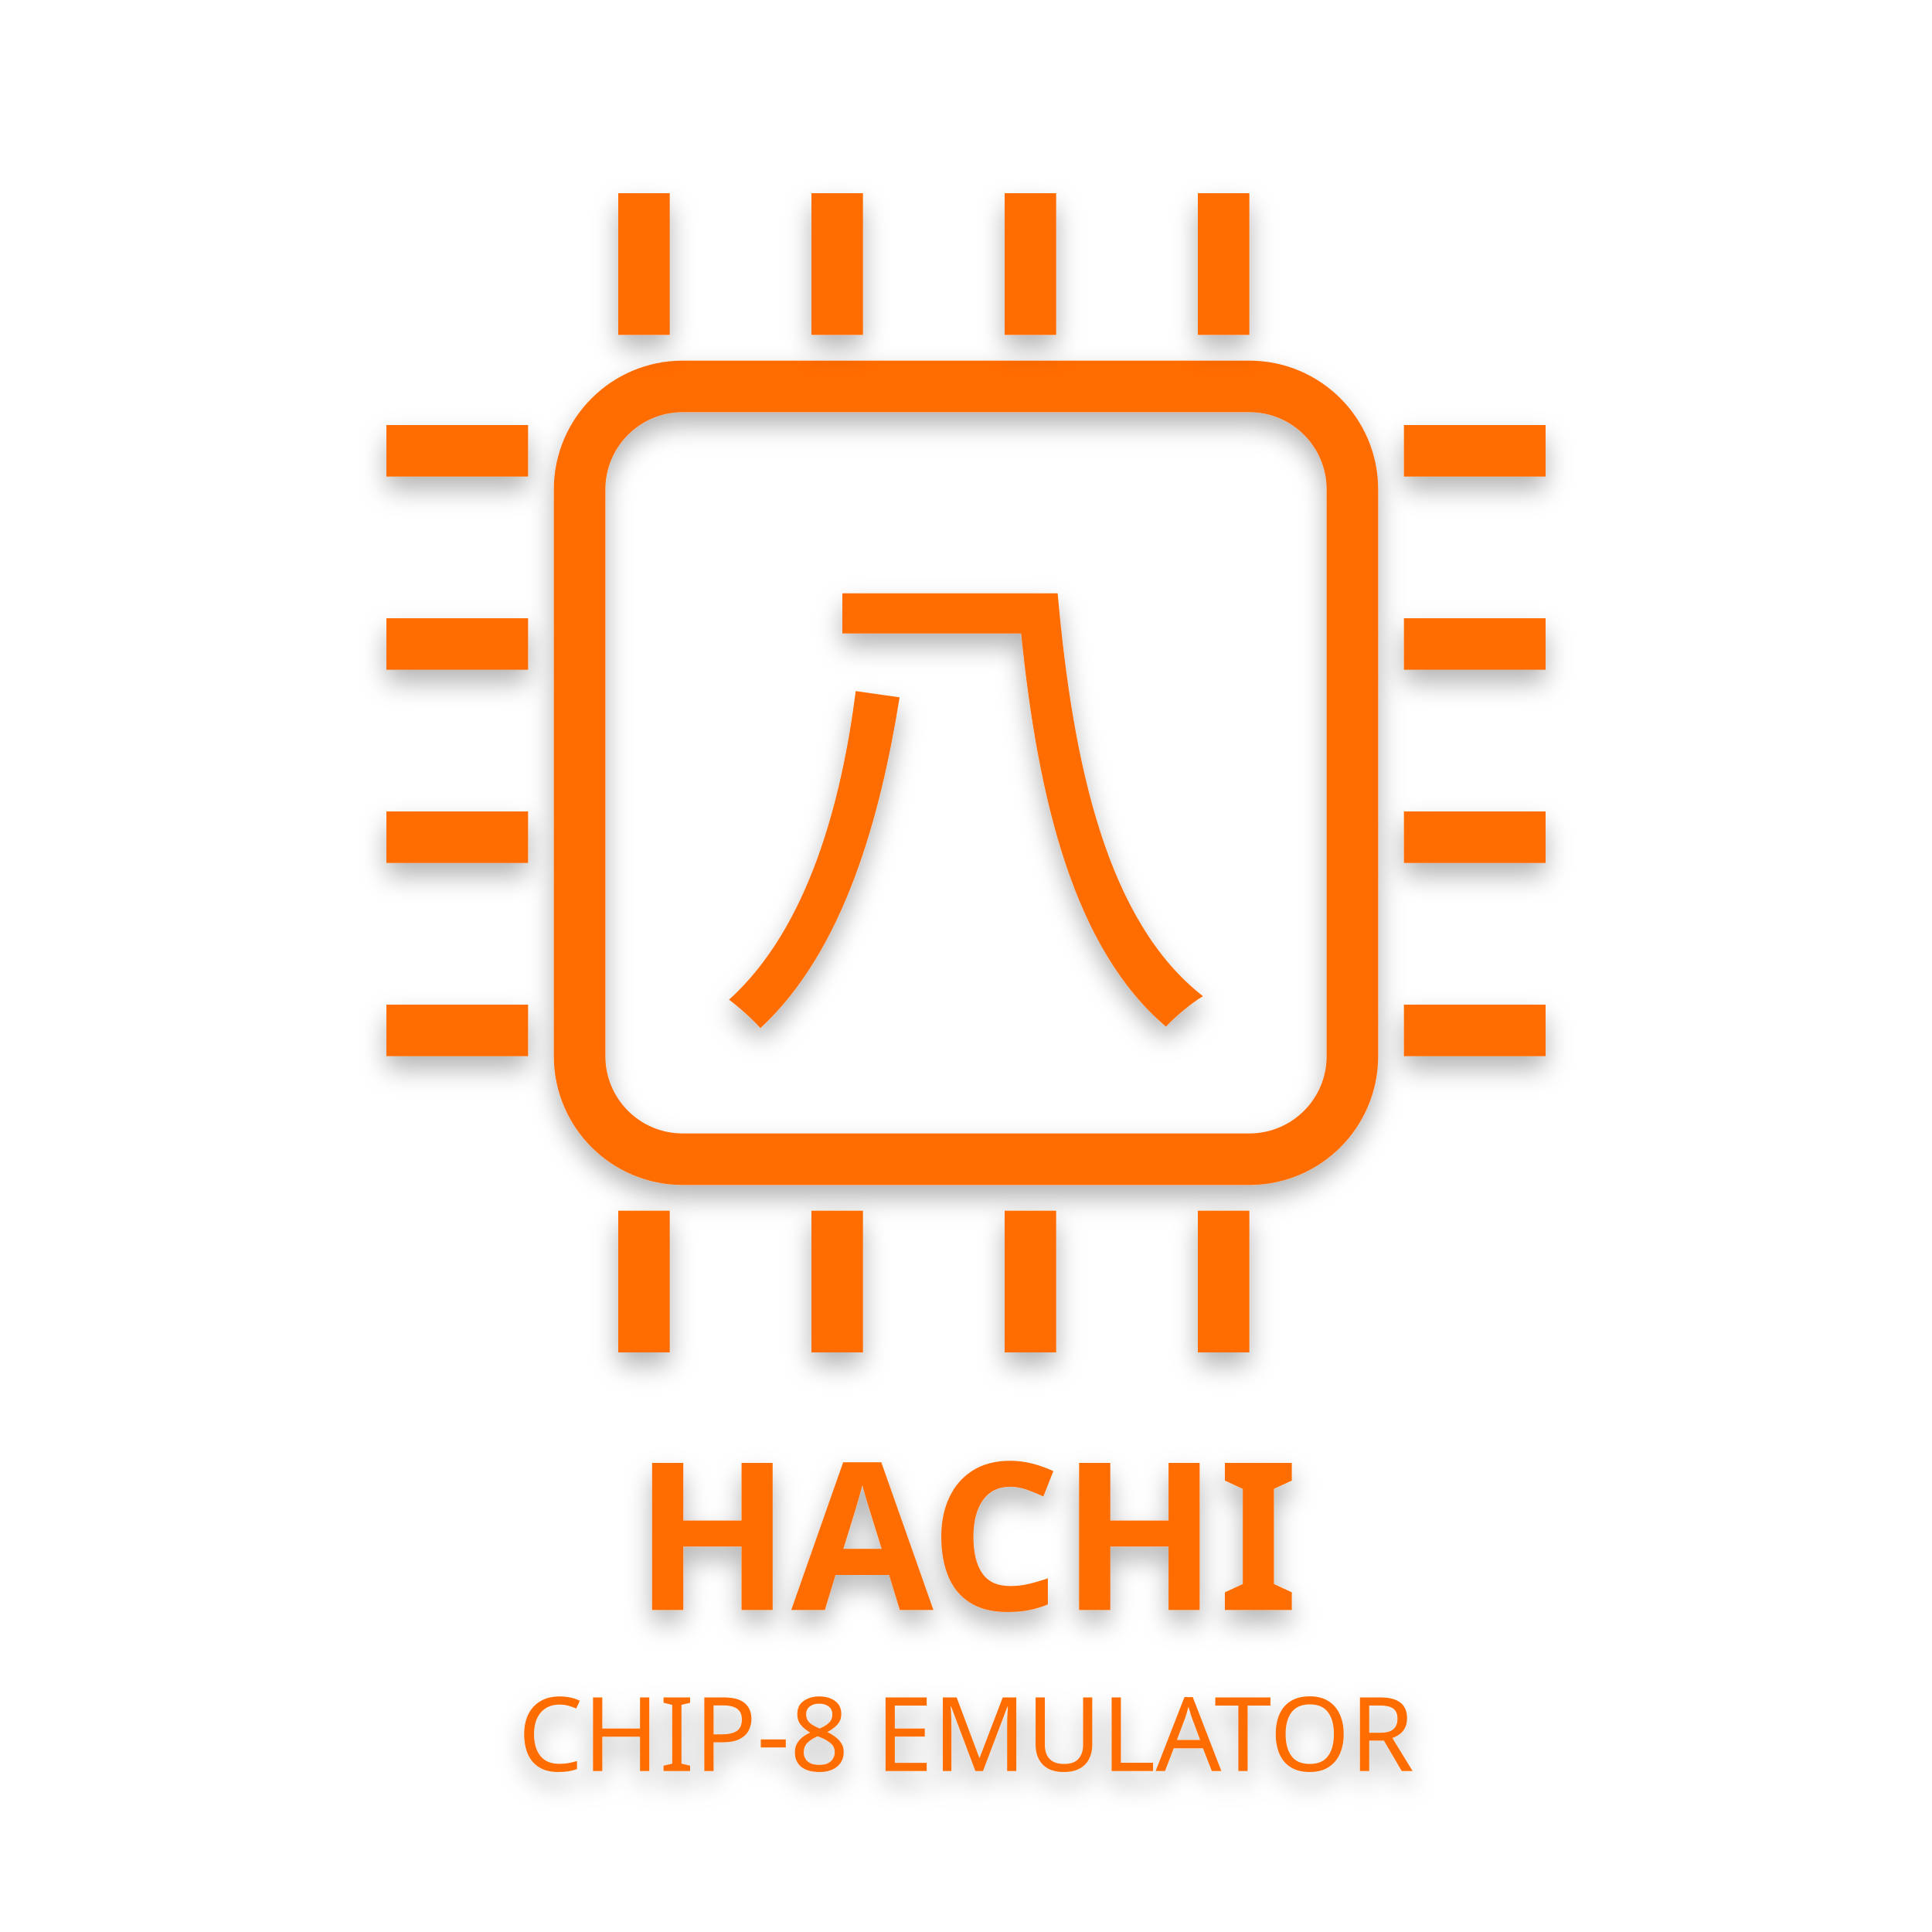
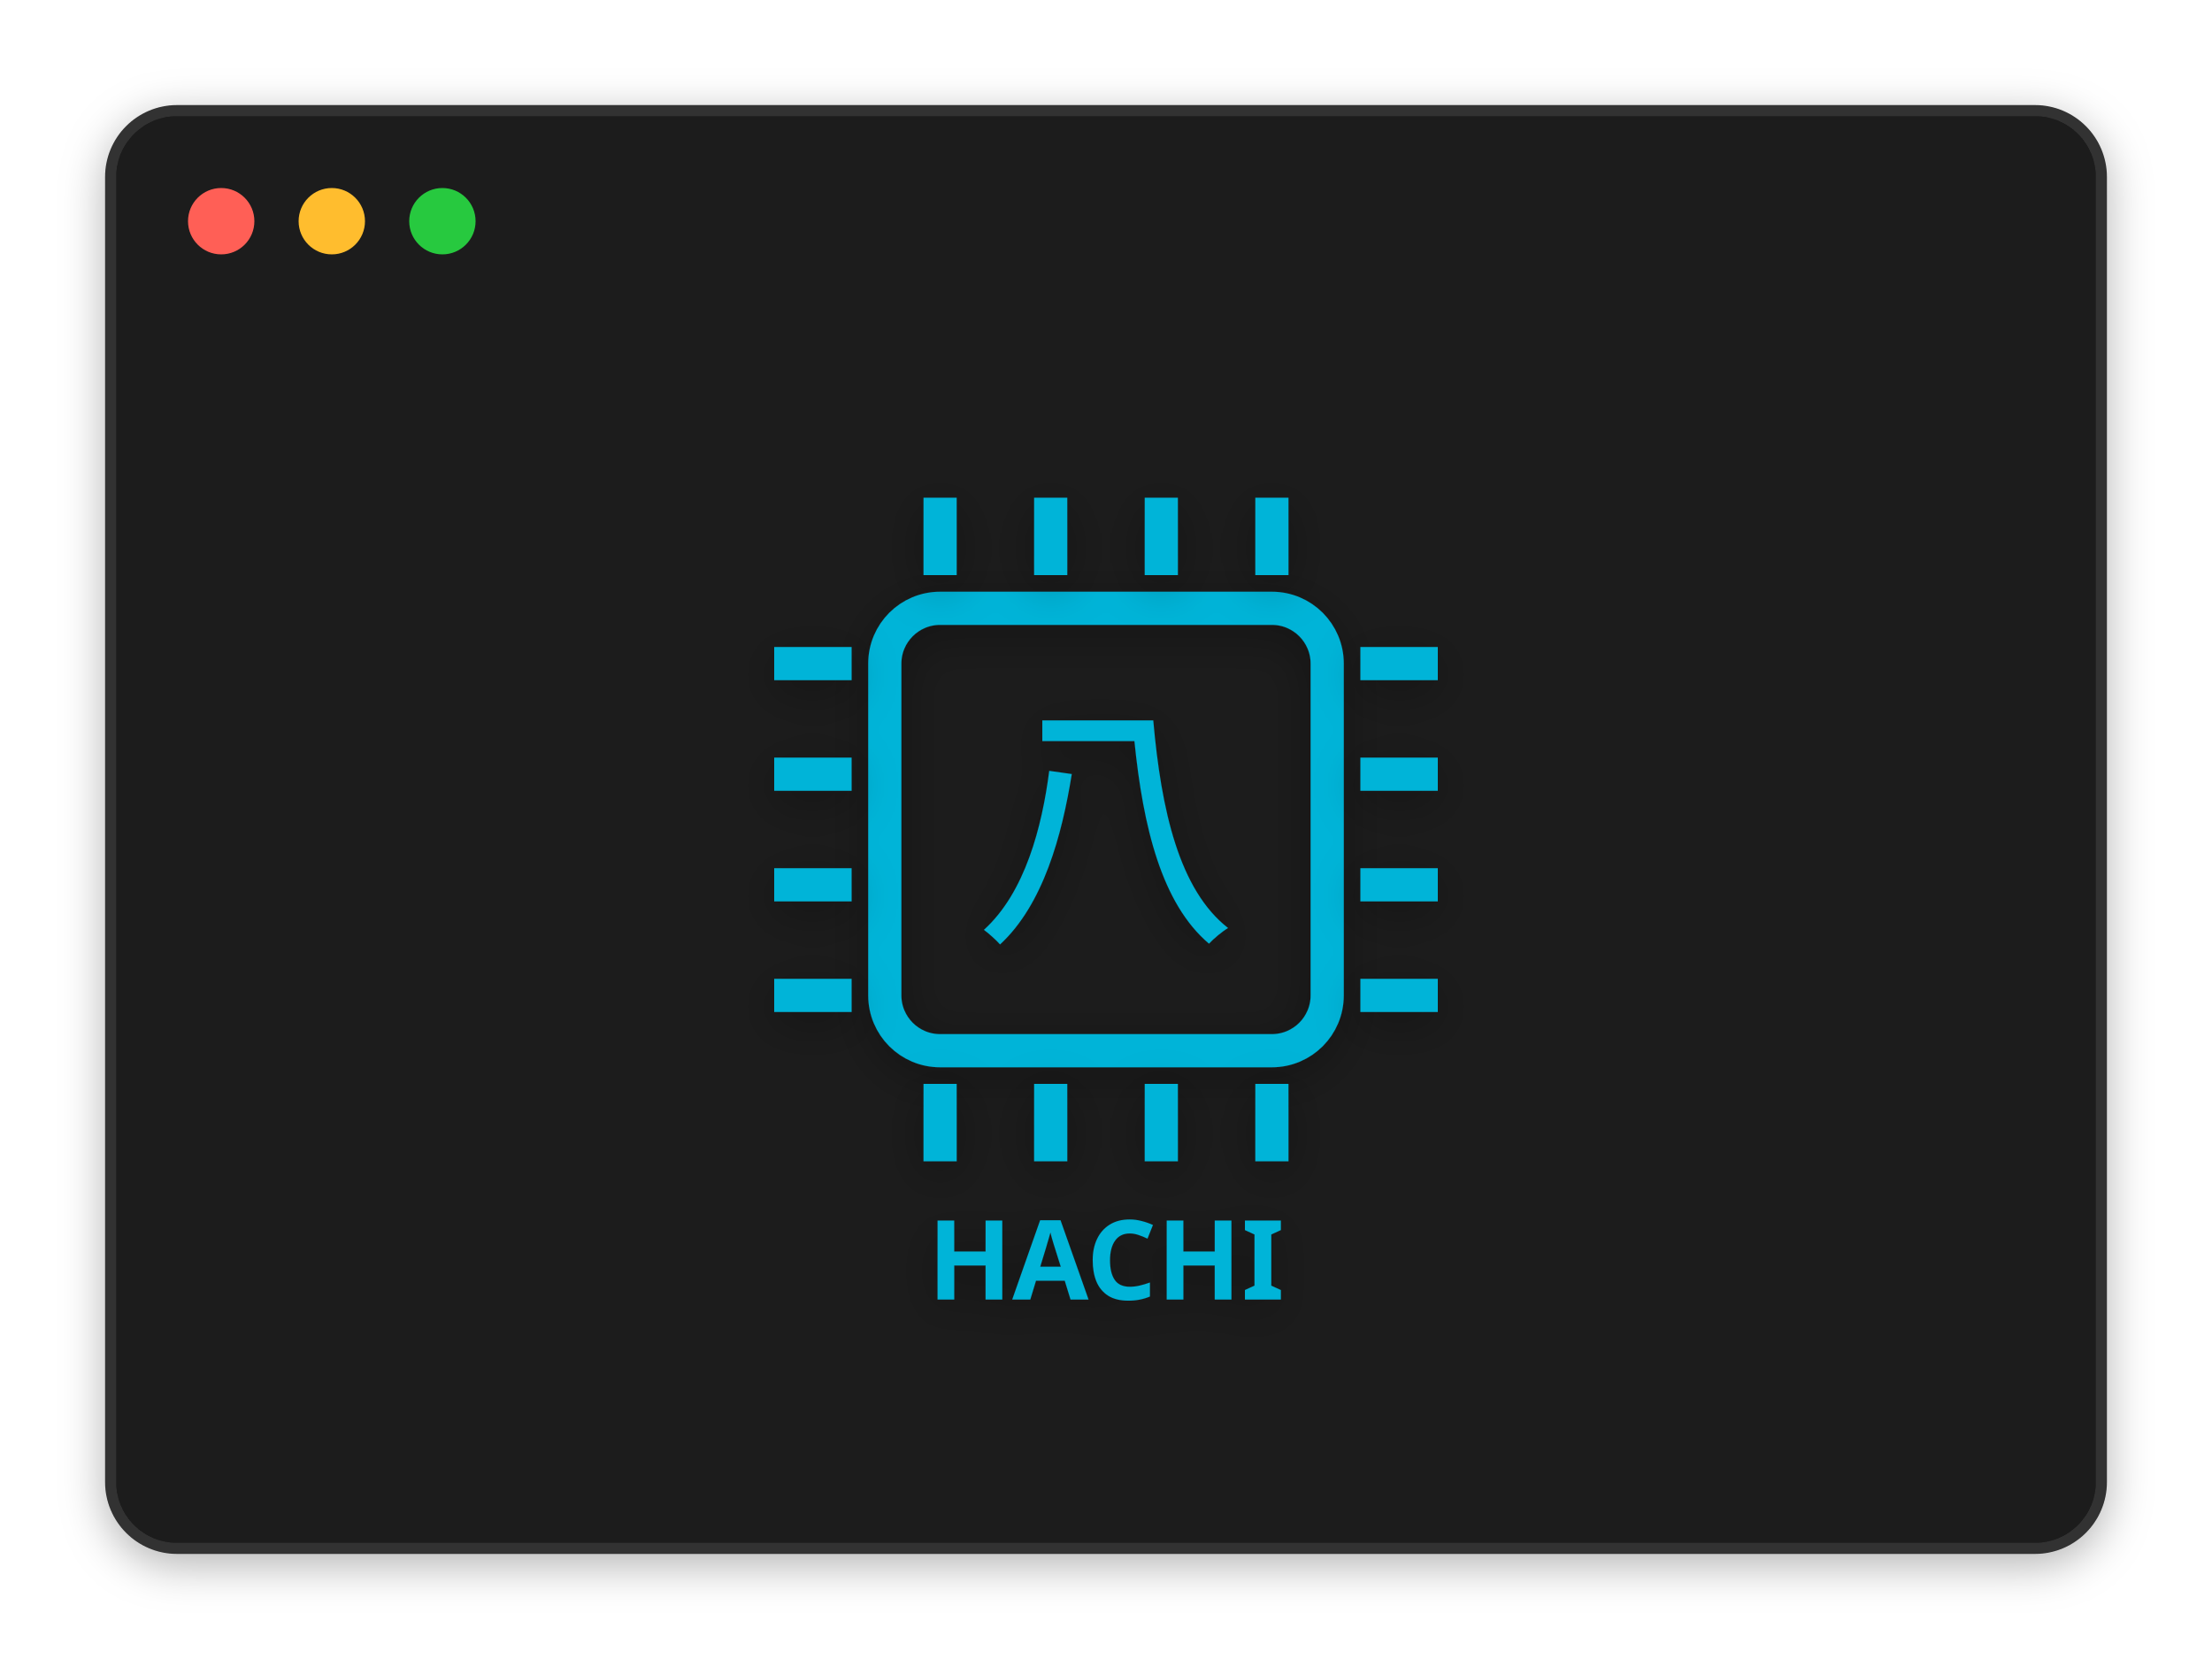
- <svg xmlns="http://www.w3.org/2000/svg" width="300" height="300" viewBox="0 0 300 300" fill="none">
+ <svg xmlns="http://www.w3.org/2000/svg" width="400" height="300" viewBox="0 0 400 300" fill="none">
  <defs>
-     <filter id="softShadow1" x="-50%" y="-50%" width="200%" height="200%">
-       <feDropShadow dx="0" dy="2" stdDeviation="2" flood-color="rgba(0,0,0,0.3)" />
+     <filter id="softShadow" x="-50%" y="-50%" width="200%" height="200%">
+       <feDropShadow dx="0" dy="2" stdDeviation="4" flood-color="rgba(0,0,0,0.3)" />
    </filter>
  </defs>
-   <rect x="90" y="60" width="120" height="120" rx="16" stroke="#FF6C00" stroke-width="8" filter="url(#softShadow1)" />
-   <g stroke="#FF6C00" stroke-width="8" filter="url(#softShadow1)">
-     <line x1="82" y1="70" x2="60" y2="70" />
-     <line x1="82" y1="100" x2="60" y2="100" />
-     <line x1="82" y1="130" x2="60" y2="130" />
-     <line x1="82" y1="160" x2="60" y2="160" />
-     <line x1="218" y1="70" x2="240" y2="70" />
-     <line x1="218" y1="100" x2="240" y2="100" />
-     <line x1="218" y1="130" x2="240" y2="130" />
-     <line x1="218" y1="160" x2="240" y2="160" />
-     <line x1="100" y1="52" x2="100" y2="30" />
-     <line x1="130" y1="52" x2="130" y2="30" />
-     <line x1="160" y1="52" x2="160" y2="30" />
-     <line x1="190" y1="52" x2="190" y2="30" />
-     <line x1="100" y1="188" x2="100" y2="210" />
-     <line x1="130" y1="188" x2="130" y2="210" />
-     <line x1="160" y1="188" x2="160" y2="210" />
-     <line x1="190" y1="188" x2="190" y2="210" />
+   <rect x="20" y="20" width="360" height="260" rx="12" fill="#1a1a1a" stroke="#333" stroke-width="2" filter="url(#softShadow)" />
+   <circle cx="40" cy="40" r="6" fill="#ff5f56" />
+   <circle cx="60" cy="40" r="6" fill="#ffbd2e" />
+   <circle cx="80" cy="40" r="6" fill="#27c93f" />
+   <rect x="160" y="110" width="80" height="80" rx="10" stroke="#00B4D8" stroke-width="6" filter="url(#softShadow)" />
+   <g stroke="#00B4D8" stroke-width="6" filter="url(#softShadow)">
+     <line x1="154" y1="120" x2="140" y2="120" />
+     <line x1="154" y1="140" x2="140" y2="140" />
+     <line x1="154" y1="160" x2="140" y2="160" />
+     <line x1="154" y1="180" x2="140" y2="180" />
+     <line x1="246" y1="120" x2="260" y2="120" />
+     <line x1="246" y1="140" x2="260" y2="140" />
+     <line x1="246" y1="160" x2="260" y2="160" />
+     <line x1="246" y1="180" x2="260" y2="180" />
+     <line x1="170" y1="104" x2="170" y2="90" />
+     <line x1="190" y1="104" x2="190" y2="90" />
+     <line x1="210" y1="104" x2="210" y2="90" />
+     <line x1="230" y1="104" x2="230" y2="90" />
+     <line x1="170" y1="196" x2="170" y2="210" />
+     <line x1="190" y1="196" x2="190" y2="210" />
+     <line x1="210" y1="196" x2="210" y2="210" />
+     <line x1="230" y1="196" x2="230" y2="210" />
  </g>
-   <text x="150" y="125" text-anchor="middle" dominant-baseline="middle" font-size="80" font-family="serif" fill="#FF6C00" filter="url(#softShadow1)">八</text>
-   <text x="150" y="250" text-anchor="middle" font-size="32" font-family="sans-serif" fill="#FF6C00" font-weight="bold" filter="url(#softShadow1)">HACHI</text>
-   <text x="150" y="275" text-anchor="middle" font-size="16" font-family="sans-serif" fill="#FF6C00" filter="url(#softShadow1)">CHIP-8 EMULATOR</text>
+   <text x="200" y="150" text-anchor="middle" dominant-baseline="middle" font-size="48" font-family="serif" fill="#00B4D8" filter="url(#softShadow)">八</text>
+   <text x="200" y="235" text-anchor="middle" font-size="20" font-family="sans-serif" fill="#00B4D8" font-weight="bold" filter="url(#softShadow)">HACHI</text>
</svg>
